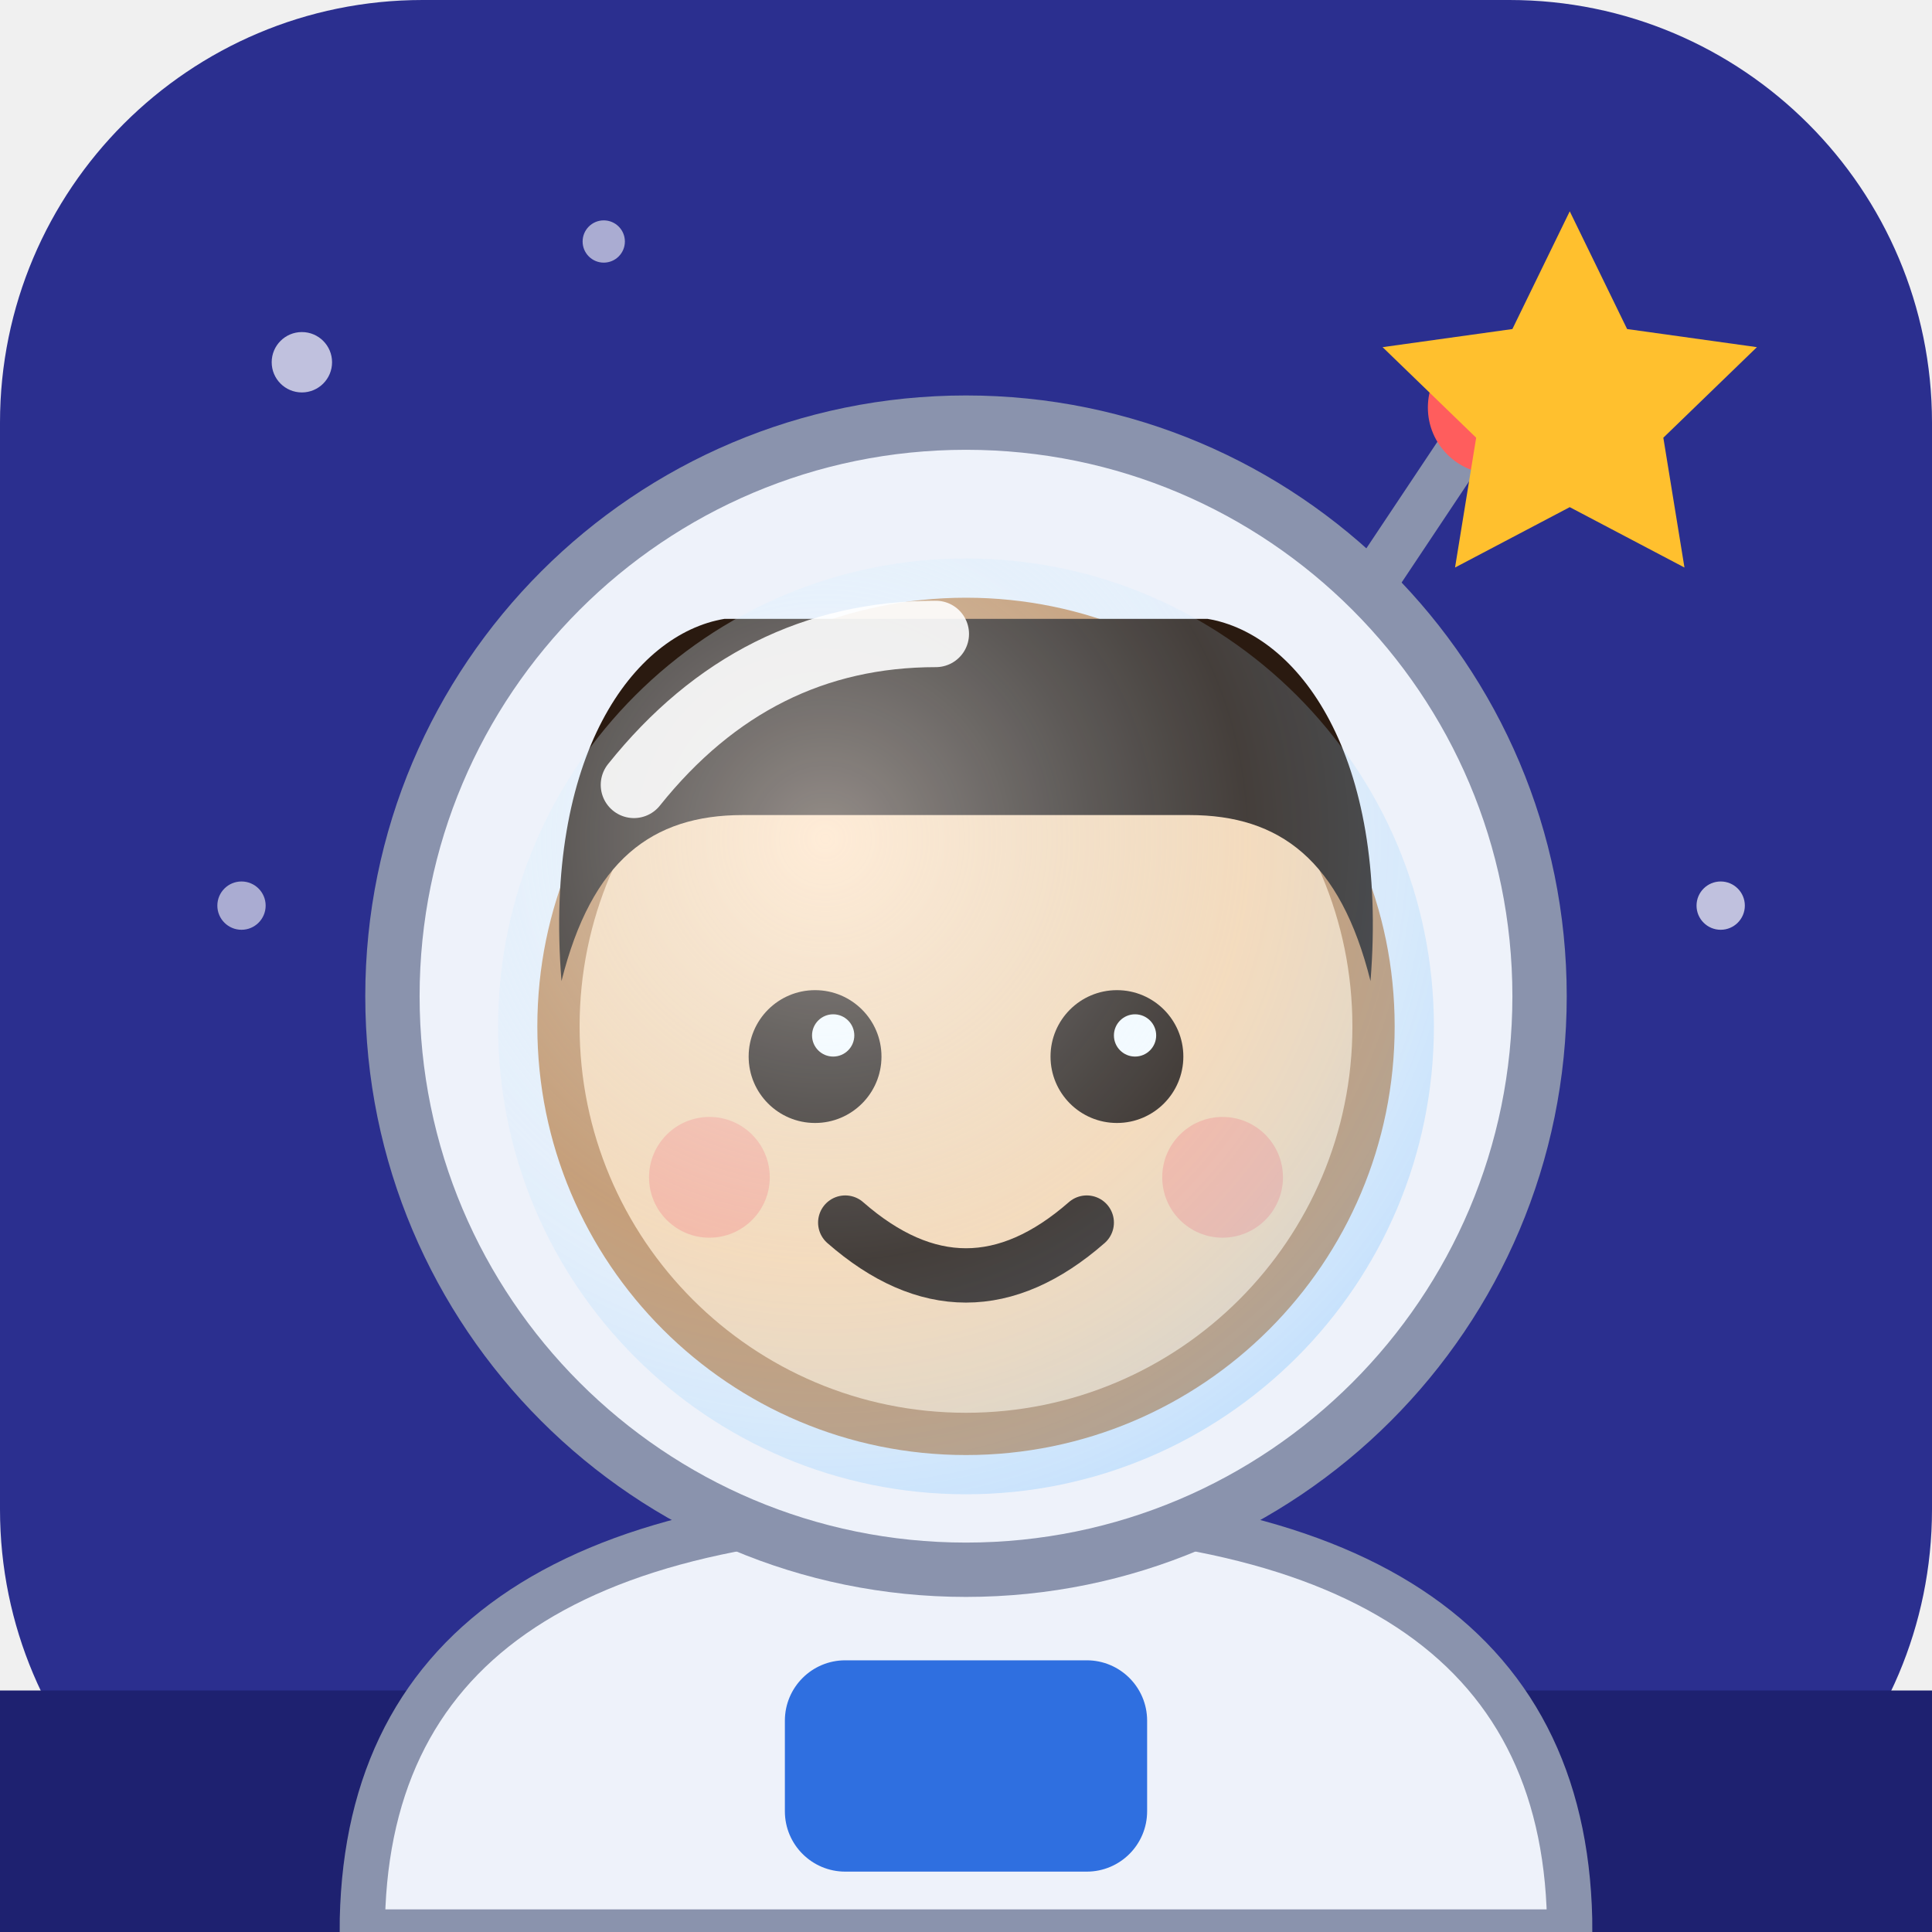
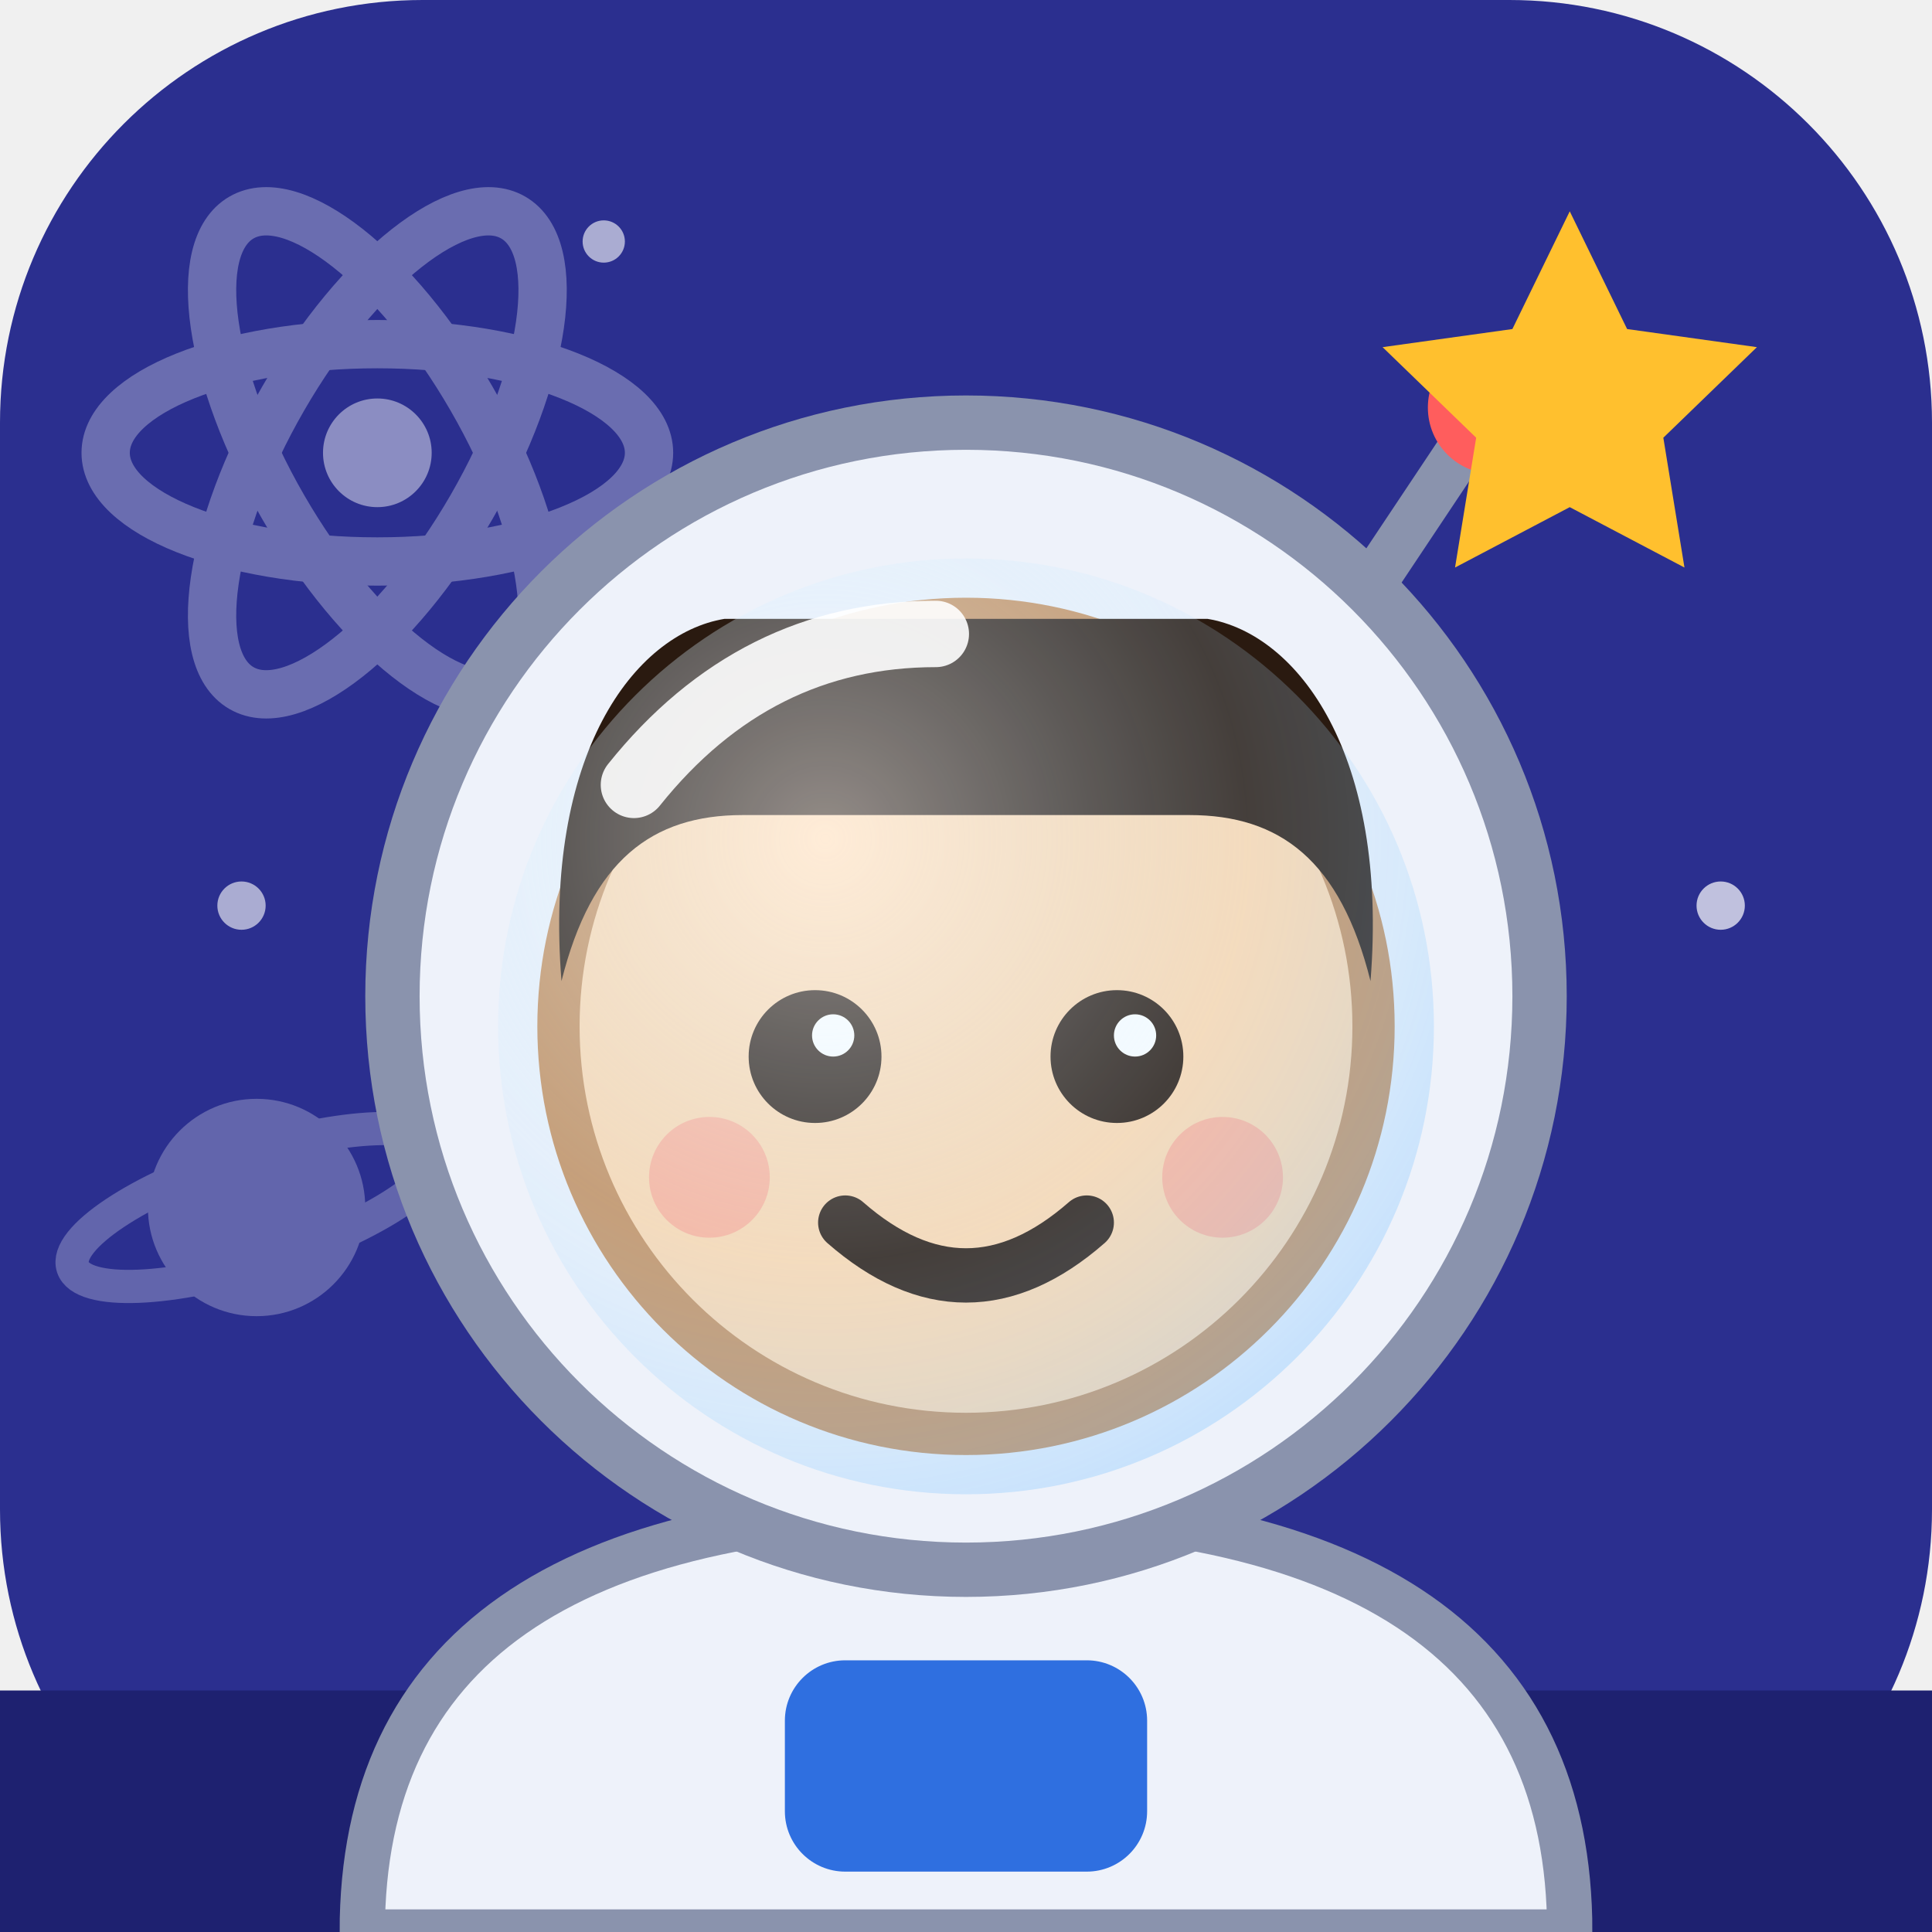
<svg xmlns="http://www.w3.org/2000/svg" viewBox="0 0 64 64">
  <defs>
    <radialGradient id="gl" cx="35%" cy="30%" r="75%">
      <stop offset="0" stop-color="#fff" stop-opacity=".5" />
      <stop offset=".6" stop-color="#bfe6ff" stop-opacity=".18" />
      <stop offset="1" stop-color="#7fc4ff" stop-opacity=".35" />
    </radialGradient>
  </defs>
  <rect width="64" height="64" rx="14" fill="#2B2F8F" />
  <rect y="56" width="64" height="8" fill="#1E2170" />
-   <circle cx="10" cy="12" r="1" fill="#fff" opacity=".7" />
+   <g opacity=".3" fill="none" stroke="#ffffff" stroke-width="1.6">
+     <ellipse cx="12.5" cy="15" rx="9" ry="3.6" />
+     <ellipse cx="12.5" cy="15" rx="9" ry="3.6" transform="rotate(60 12.5 15)" />
+     <ellipse cx="12.5" cy="15" rx="9" ry="3.6" transform="rotate(-60 12.5 15)" />
+   </g>
+   <circle cx="12.5" cy="15" r="1.8" fill="#ffffff" opacity=".45" />
+   <g opacity=".26">
+     <circle cx="8.5" cy="40" r="3.6" fill="#ffffff" />
+     <ellipse cx="8.5" cy="40" rx="6.4" ry="1.8" fill="none" stroke="#ffffff" stroke-width="1.1" transform="rotate(-18 8.5 40)" />
+   </g>
  <circle cx="20" cy="8" r=".7" fill="#fff" opacity=".6" />
  <circle cx="8" cy="30" r=".8" fill="#fff" opacity=".6" />
  <circle cx="57" cy="30" r=".8" fill="#fff" opacity=".7" />
  <path d="M12 64q0-14 20-14t20 14z" fill="#eef2fa" stroke="#8a93ad" stroke-width="1.5" />
  <rect x="26" y="55" width="12" height="7" rx="2" fill="#2f6fe0" />
  <circle cx="32" cy="33" r="19" fill="#eef2fa" stroke="#8a93ad" stroke-width="1.8" />
  <circle cx="32" cy="34" r="13.5" fill="#ffd9b0" stroke="#c7905e" stroke-width="1.4" />
  <path d="M18.6 32.5C18 25 21 21 24 20.5h16c3 .5 6 4.5 5.4 12-1-4-3-5.5-6-5.5H24.6c-3 0-5 1.5-6 5.5z" fill="#2a1a10" />
  <circle cx="27" cy="35" r="2.2" fill="#2a1a10" />
  <circle cx="37" cy="35" r="2.2" fill="#2a1a10" />
  <circle cx="27.6" cy="34.3" r=".7" fill="#fff" />
  <circle cx="37.6" cy="34.3" r=".7" fill="#fff" />
  <path d="M28 40.5q4 3.5 8 0" stroke="#2a1a10" stroke-width="1.8" fill="none" stroke-linecap="round" />
  <circle cx="23.5" cy="39" r="2" fill="#ff9a8a" opacity=".6" />
  <circle cx="40.5" cy="39" r="2" fill="#ff9a8a" opacity=".6" />
  <circle cx="32" cy="34" r="15.5" fill="url(#gl)" />
  <path d="M21 26q4-5 10-5" stroke="#fff" stroke-width="2.2" fill="none" stroke-linecap="round" opacity=".9" />
  <path d="M45 20l4-6" stroke="#8a93ad" stroke-width="1.6" />
  <circle cx="49.5" cy="13.5" r="2.2" fill="#ff5d5d" />
  <path d="M52 7l1.9 3.9 4.3.6-3.1 3 .7 4.3-3.8-2-3.8 2 .7-4.3-3.1-3 4.3-.6z" fill="#FFC02E" />
</svg>
